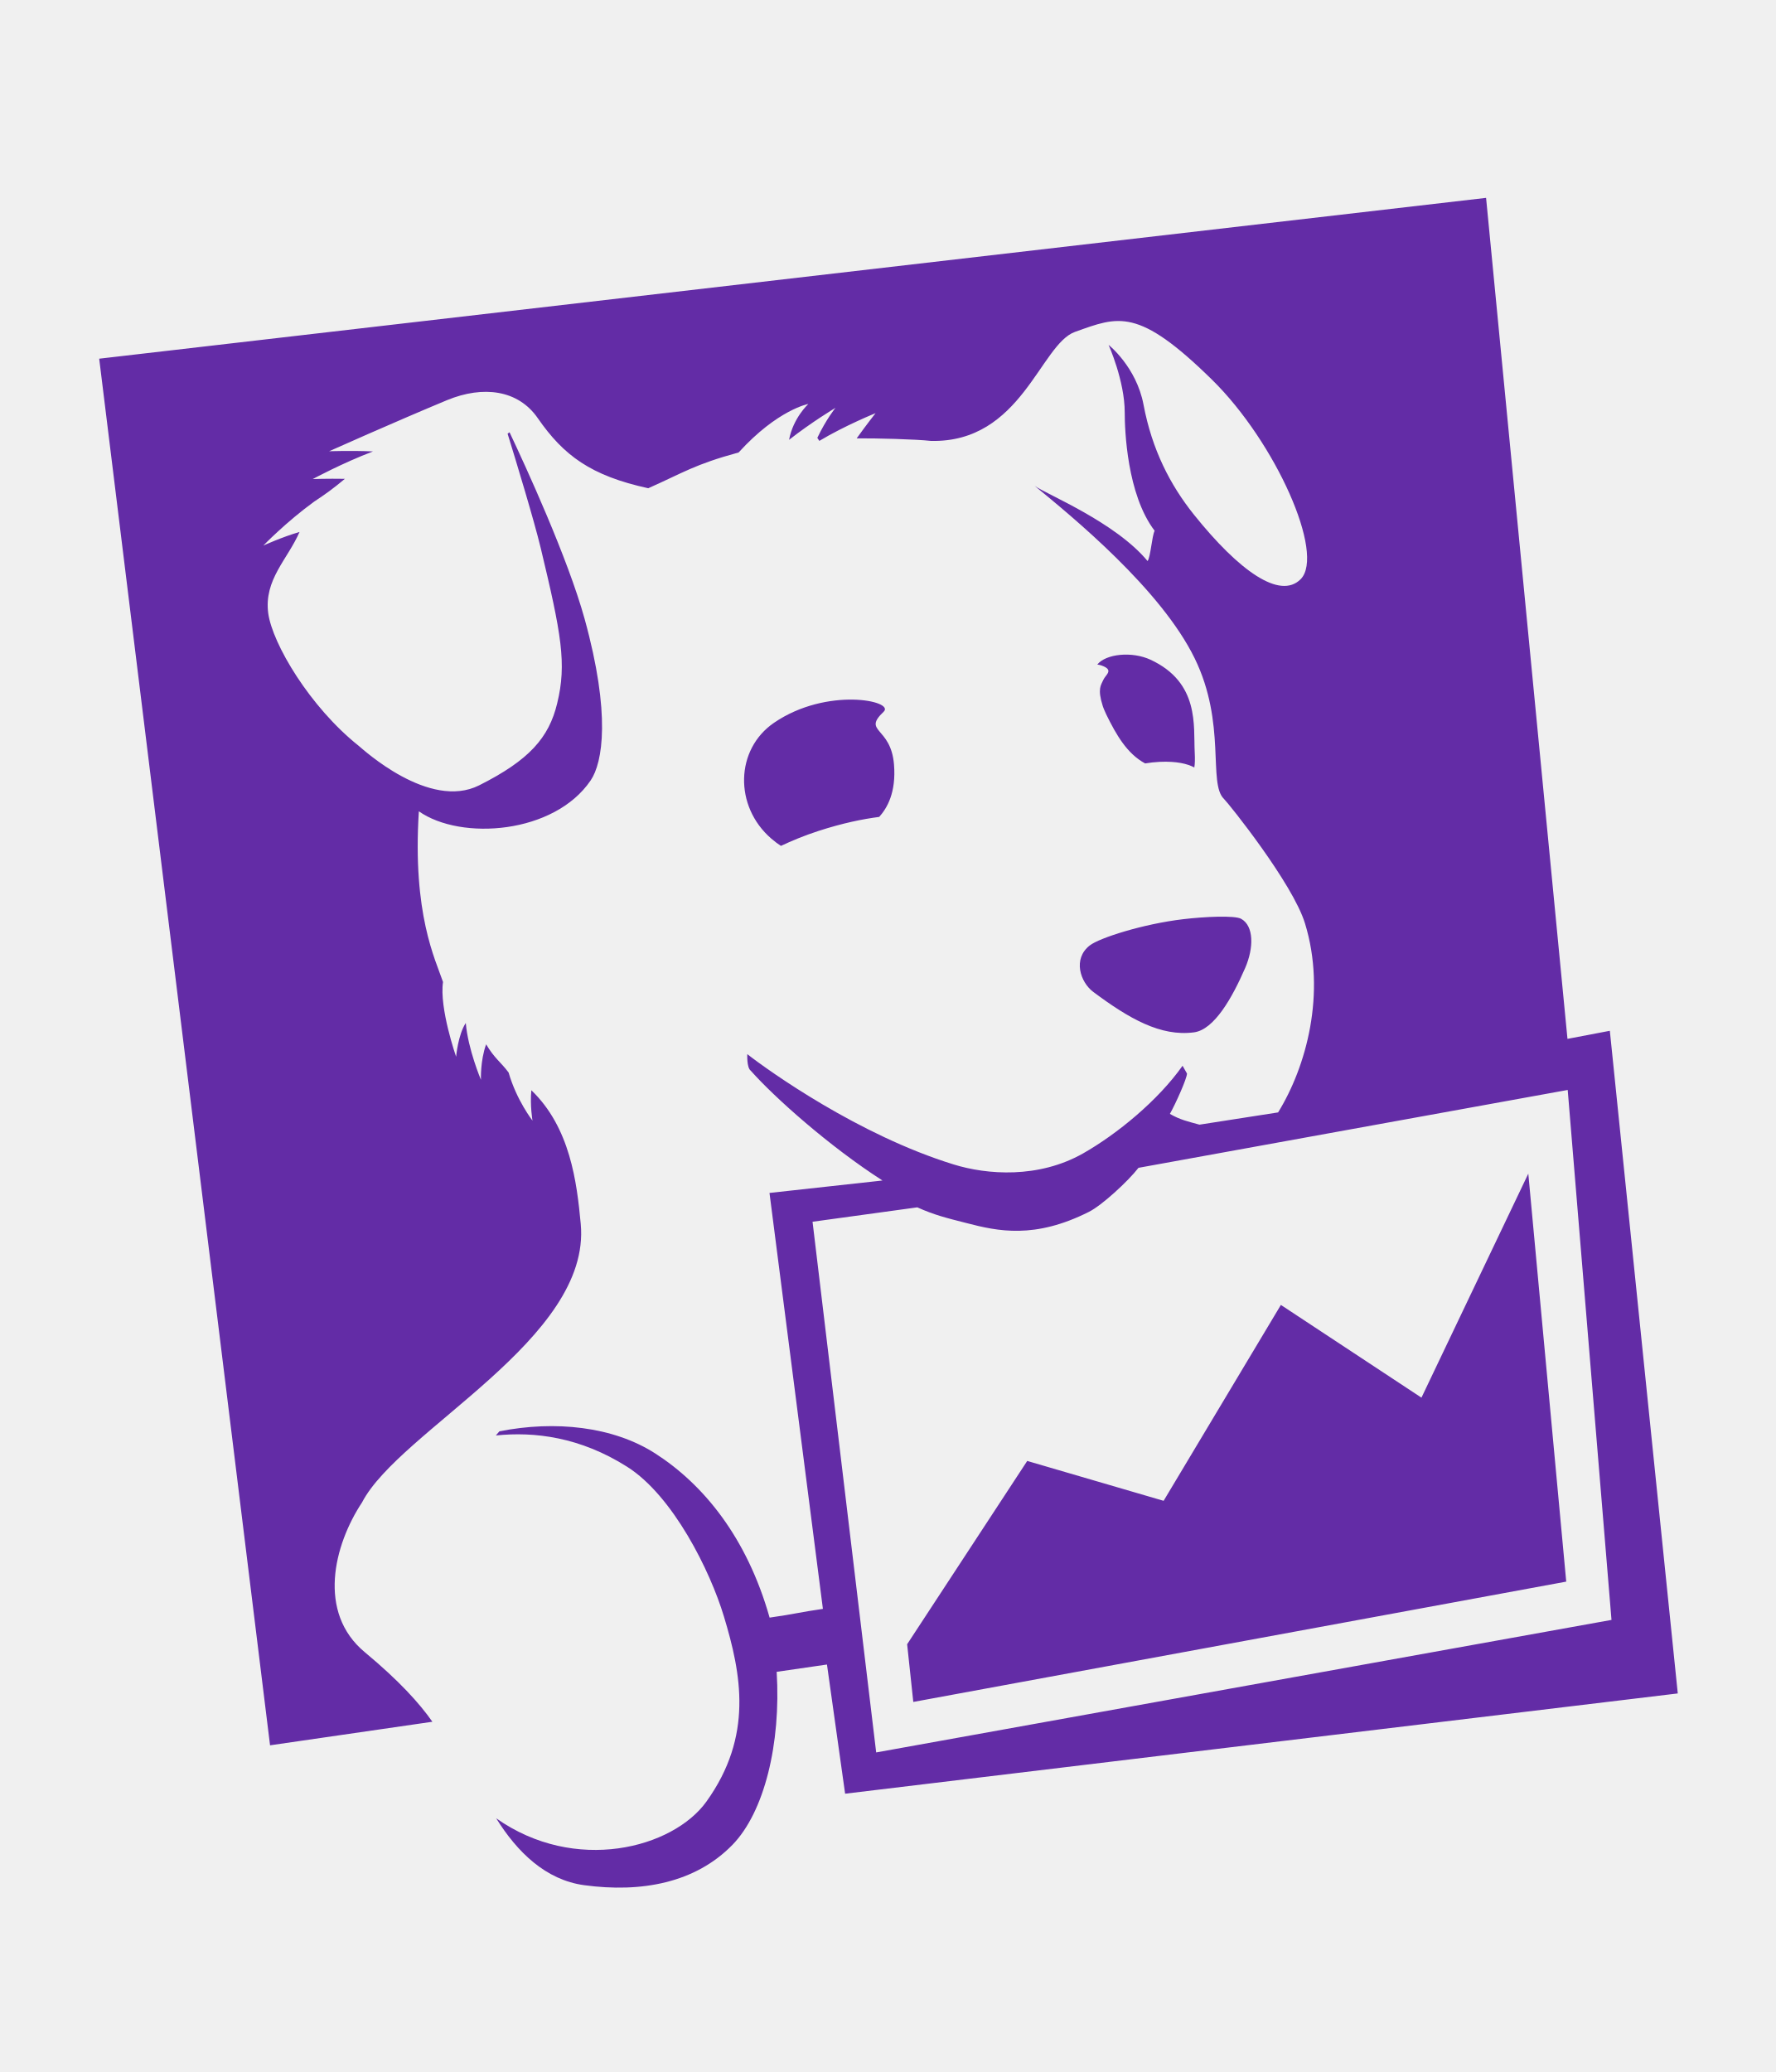
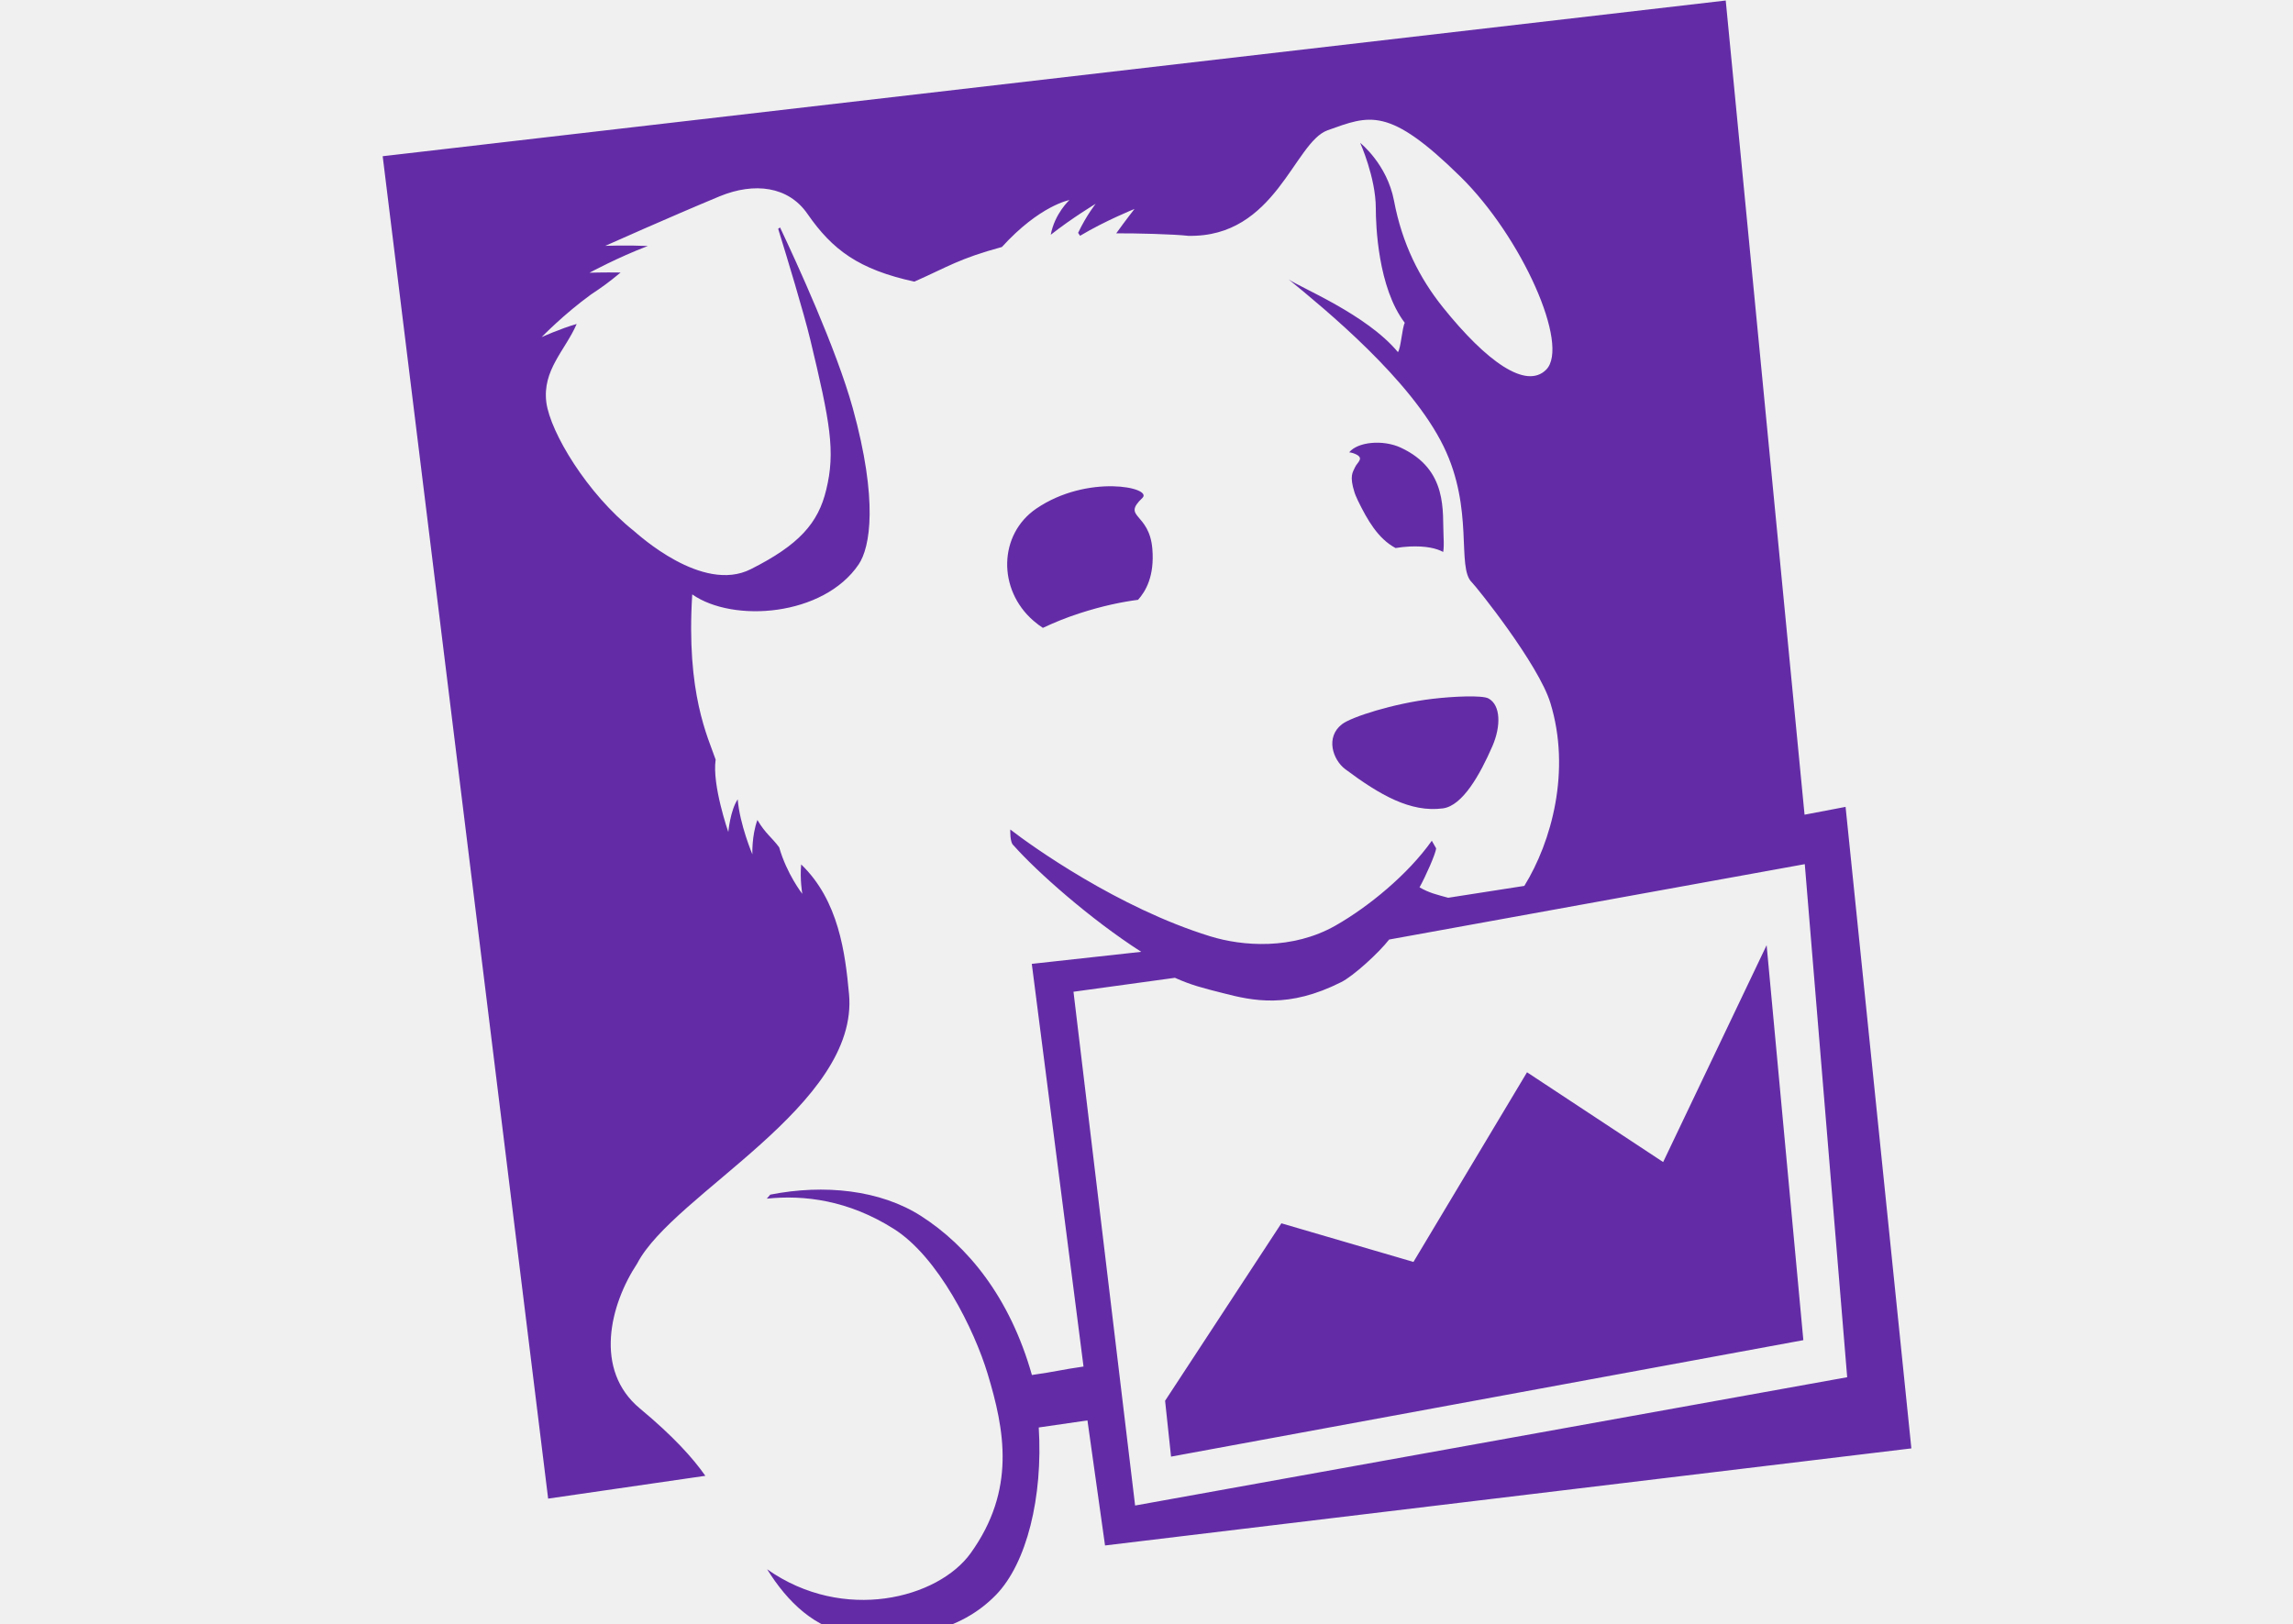
- <svg xmlns="http://www.w3.org/2000/svg" viewBox="-50 -100 900 1050">
+ <svg xmlns="http://www.w3.org/2000/svg" viewBox="-200 0 1200 850">
  <path d="m670.38 608.27-71.24-46.99-59.43 99.27-69.12-20.21-60.86 92.89 3.12 29.24 330.9-60.97-19.22-206.75-54.15 113.52zm-308.59-89.14 53.09-7.3c8.59 3.86 14.57 5.33 24.87 7.95 16.04 4.18 34.61 8.19 62.11-5.67 6.4-3.17 19.73-15.36 25.12-22.31l217.52-39.46 22.19 268.56-372.65 67.16-32.25-268.93zm404.06-96.77-21.47 4.09L703.13.27.27 81.77l86.59 702.68 82.27-11.94c-6.57-9.38-16.8-20.73-34.27-35.26-24.23-20.13-15.66-54.32-1.37-75.91 18.91-36.48 116.34-82.84 110.82-141.15-1.98-21.2-5.35-48.8-25.03-67.71-.74 7.85.59 15.41.59 15.41s-8.08-10.31-12.11-24.37c-4-5.39-7.14-7.11-11.39-14.31-3.03 8.33-2.63 17.99-2.63 17.99s-6.61-15.62-7.68-28.8c-3.92 5.9-4.91 17.11-4.91 17.11s-8.59-24.62-6.63-37.88c-3.92-11.54-15.54-34.44-12.25-86.49 21.45 15.03 68.67 11.46 87.07-15.66 6.11-8.98 10.29-33.5-3.05-81.81-8.57-30.98-29.79-77.11-38.06-94.61l-.99.71c4.36 14.1 13.35 43.66 16.8 57.99 10.44 43.47 13.24 58.6 8.34 78.64-4.17 17.42-14.17 28.82-39.52 41.56-25.35 12.78-58.99-18.32-61.12-20.04-24.63-19.62-43.68-51.63-45.81-67.18-2.21-17.02 9.81-27.24 15.87-41.16-8.67 2.48-18.34 6.88-18.34 6.88s11.54-11.94 25.77-22.27c5.89-3.9 9.35-6.38 15.56-11.54-8.99-.15-16.29.11-16.29.11s14.99-8.1 30.53-14c-11.37-.5-22.25-.08-22.25-.08s33.45-14.96 59.87-25.94c18.17-7.45 35.92-5.25 45.89 9.17 13.09 18.89 26.84 29.15 55.98 35.51 17.89-7.93 23.33-12.01 45.81-18.13 19.79-21.76 35.33-24.58 35.33-24.58s-7.71 7.07-9.77 18.18c11.22-8.84 23.52-16.22 23.52-16.22s-4.76 5.88-9.2 15.22l1.03 1.53c13.09-7.85 28.48-14.04 28.48-14.04s-4.4 5.56-9.56 12.76c9.87-.08 29.89.42 37.66 1.3 45.87 1.01 55.39-48.99 72.99-55.26 22.04-7.87 31.89-12.63 69.45 24.26 32.23 31.67 57.41 88.36 44.91 101.06-10.48 10.54-31.16-4.11-54.08-32.68-12.11-15.13-21.27-33.01-25.56-55.74-3.62-19.18-17.71-30.31-17.71-30.31S520 92.95 520 109.01c0 8.77 1.1 41.56 15.16 59.96-1.39 2.69-2.04 13.31-3.58 15.34-16.36-19.77-51.49-33.92-57.22-38.09 19.39 15.89 63.96 52.39 81.08 87.37 16.19 33.08 6.65 63.4 14.84 71.25 2.33 2.25 34.82 42.73 41.07 63.07 10.9 35.45.65 72.7-13.62 95.81l-39.85 6.21c-5.83-1.62-9.76-2.43-14.99-5.46 2.88-5.1 8.61-17.82 8.67-20.44l-2.25-3.95c-12.4 17.57-33.18 34.63-50.44 44.43-22.59 12.8-48.63 10.83-65.58 5.58-48.11-14.84-93.6-47.35-104.57-55.89 0 0-.34 6.82 1.73 8.35 12.13 13.68 39.92 38.43 66.78 55.68l-57.26 6.3 27.07 210.78c-12 1.72-13.87 2.56-27.01 4.43-11.58-40.91-33.73-67.62-57.94-83.18-21.35-13.72-50.8-16.81-78.99-11.23l-1.81 2.1c19.6-2.04 42.74.8 66.51 15.85 23.33 14.75 42.13 52.85 49.05 75.79 8.86 29.32 14.99 60.68-8.86 93.92-16.97 23.63-66.51 36.69-106.53 8.44 10.69 17.19 25.14 31.25 44.59 33.9 28.88 3.92 56.29-1.09 75.16-20.46 16.11-16.56 24.65-51.19 22.4-87.66l25.49-3.7 9.2 65.46 421.98-50.81-34.43-335.8zM509.12 244.59c-1.18 2.69-3.03 4.45-.25 13.2l.17.5.44 1.13 1.16 2.62c5.01 10.24 10.51 19.9 19.7 24.83 2.38-.4 4.84-.67 7.39-.8 8.63-.38 14.08.99 17.54 2.85.31-1.72.38-4.24.19-7.95-.67-12.97 2.57-35.03-22.36-46.64-9.41-4.37-22.61-3.02-27.01 2.43.8.1 1.52.27 2.08.46 6.65 2.33 2.14 4.62.95 7.37m69.87 121.02c-3.27-1.8-18.55-1.09-29.29.19-20.46 2.41-42.55 9.51-47.39 13.29-8.8 6.8-4.8 18.66 1.7 23.53 18.23 13.62 34.21 22.75 51.08 20.53 10.36-1.36 19.49-17.76 25.96-32.64 4.43-10.25 4.43-21.31-2.06-24.9M397.85 260.65c5.77-5.48-28.74-12.68-55.52 5.58-19.75 13.47-20.38 42.35-1.47 58.72 1.89 1.62 3.45 2.77 4.91 3.71 5.52-2.6 11.81-5.23 19.05-7.58 12.23-3.97 22.4-6.02 30.76-7.11 4-4.47 8.65-12.34 7.49-26.59-1.58-19.33-16.23-16.26-5.22-26.73" style="fill-rule:evenodd;clip-rule:evenodd;fill:#632ca6" />
  <style>
    @media (prefers-color-scheme: dark) {
      rect {
        fill: #632ca6 !important;
      }
      path {
        fill: #fff !important;
      }
    }
  </style>
</svg>
